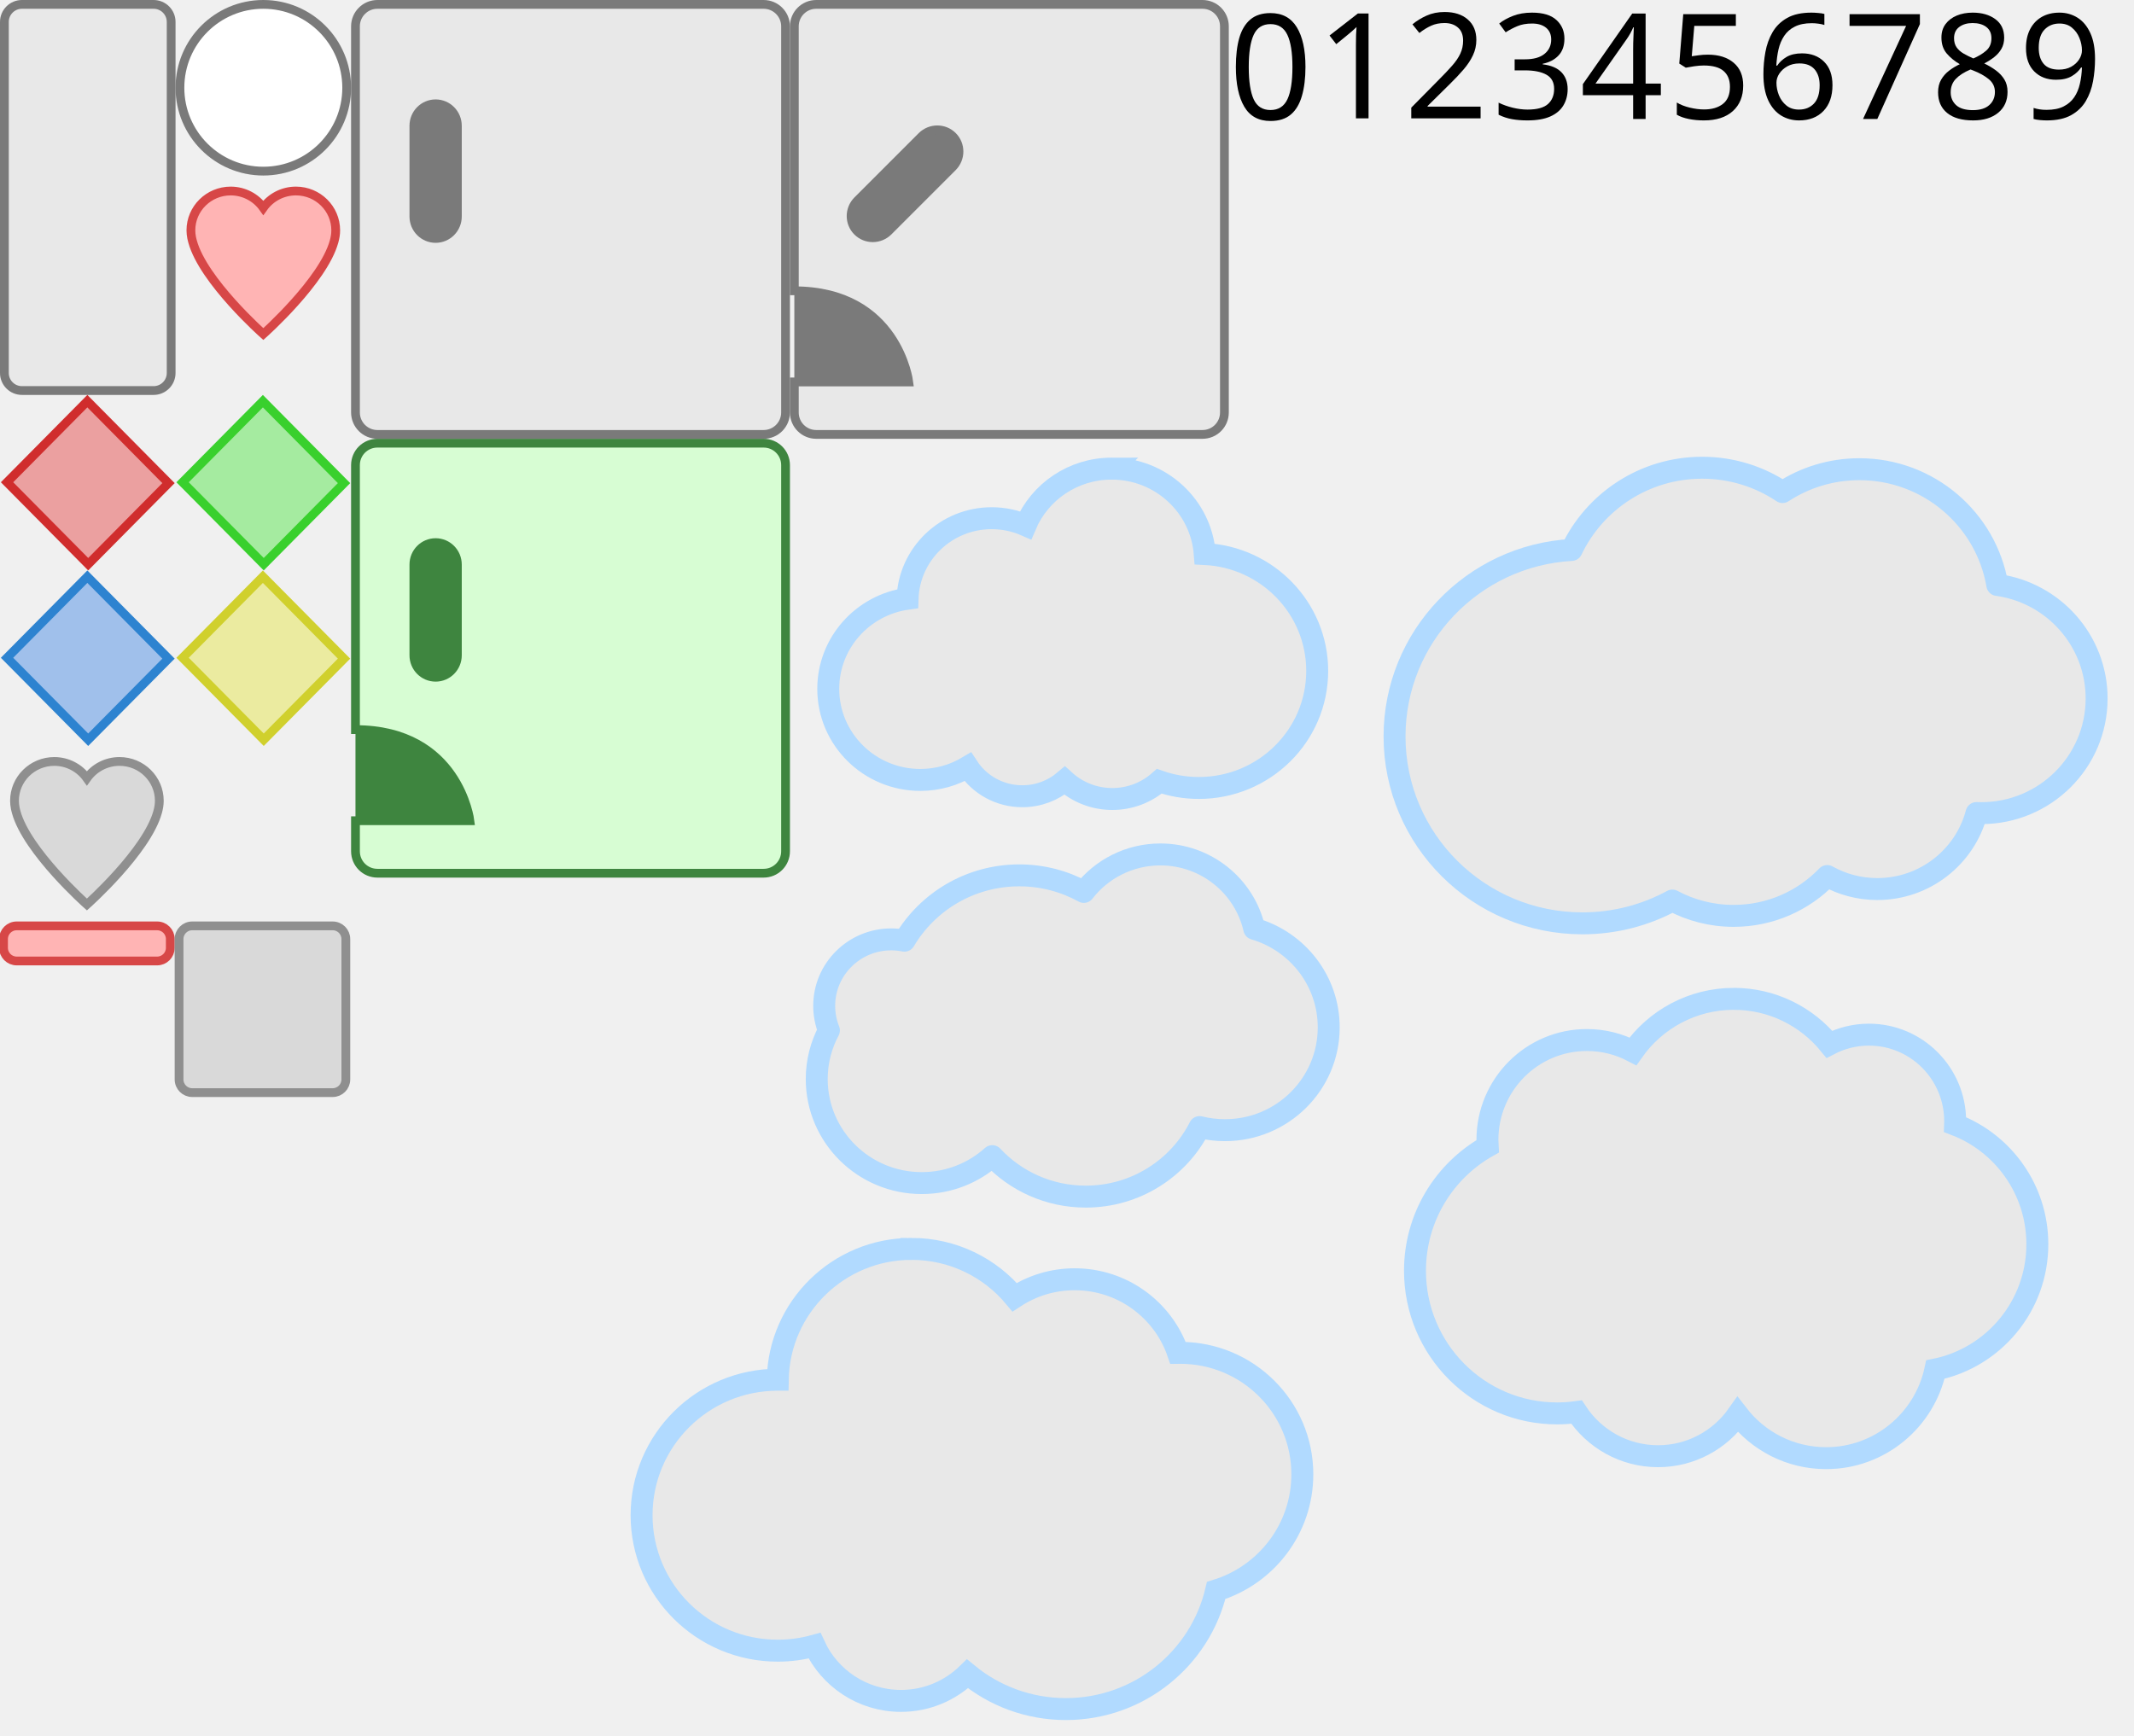
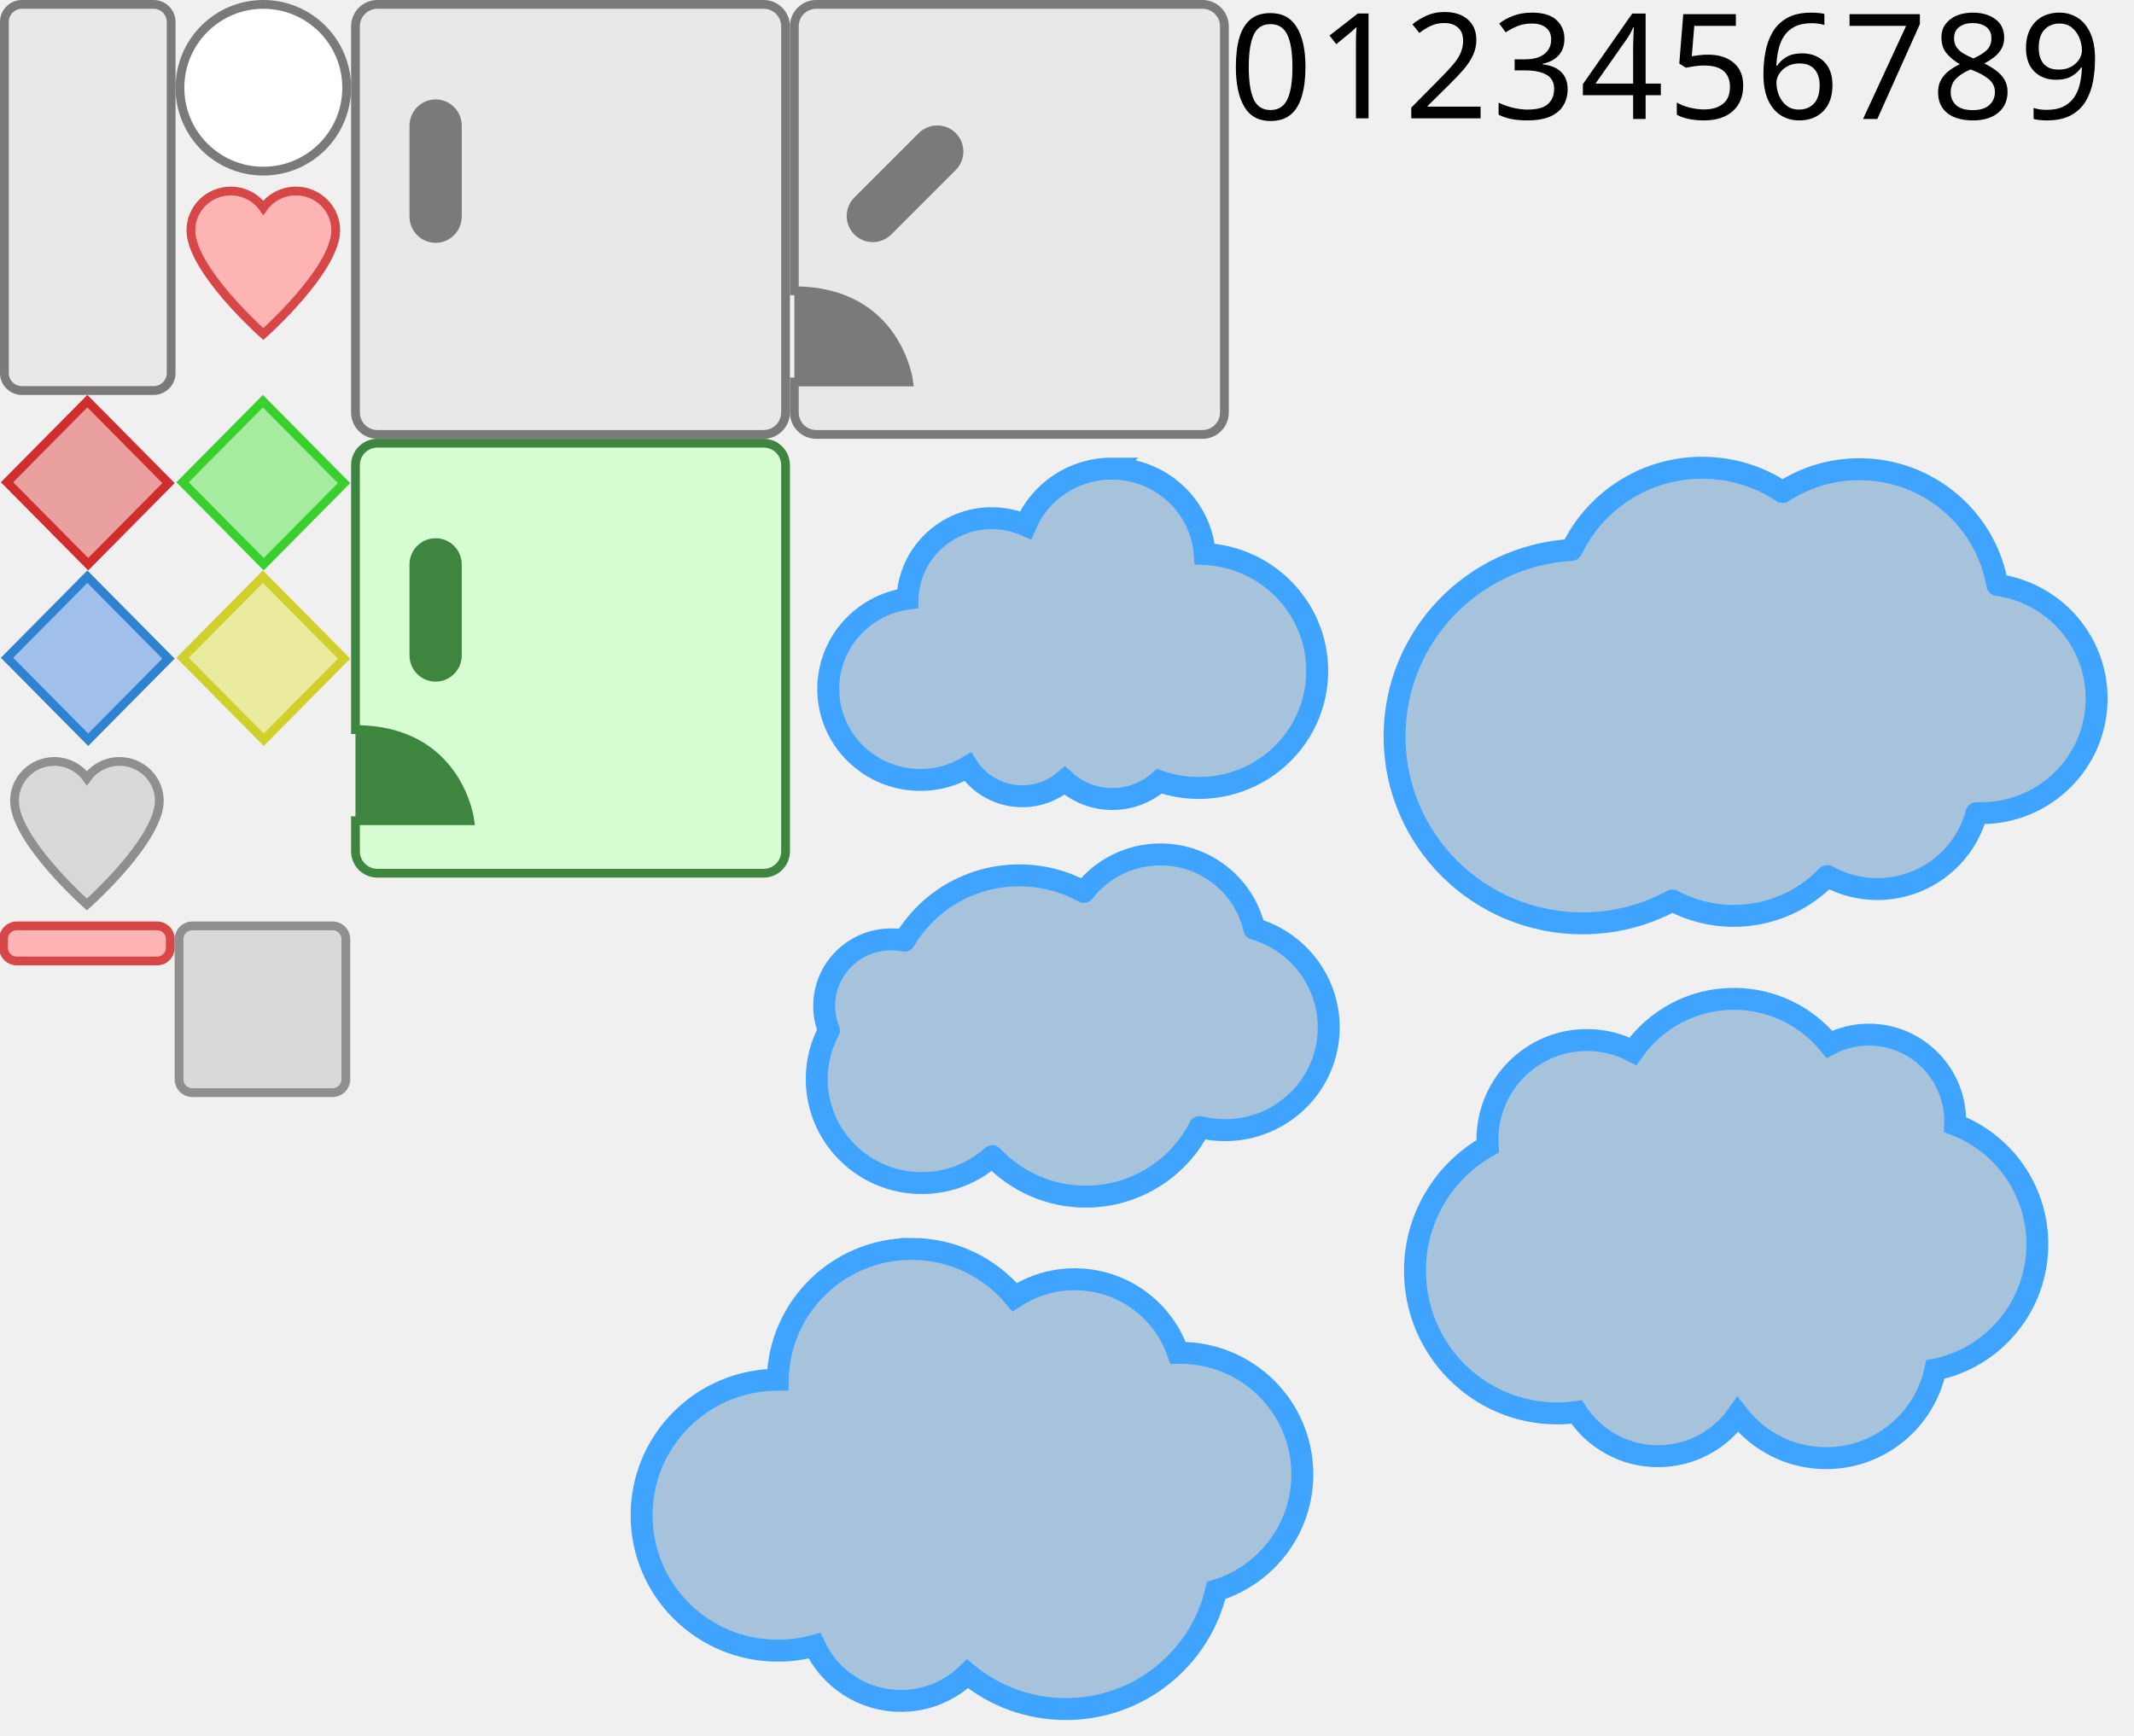
<svg xmlns="http://www.w3.org/2000/svg" width="486.262" height="395.558" id="svg2" version="1.1" style="enable-background:new">
  <defs id="defs4">
    <linearGradient id="linearGradient3915">
      <stop style="stop-color:#f8fcff;stop-opacity:0.88;" offset="0" id="stop3917" />
      <stop style="stop-color:#f2f2f2;stop-opacity:0.768;" offset="1" id="stop3919" />
    </linearGradient>
  </defs>
  <g id="layer1" transform="translate(0,-852.3622)" style="display:none">
    <rect style="opacity:1;fill:#d5d5d5;fill-opacity:1;fill-rule:nonzero;stroke:none;stroke-width:3;stroke-linecap:butt;stroke-linejoin:miter;stroke-miterlimit:4;stroke-dasharray:6, 3;stroke-dashoffset:0;stroke-opacity:1" id="rect4133" width="40" height="30" x="0" y="852.362" />
    <rect y="882.362" x="0" height="30" width="40" id="rect4135" style="opacity:1;fill:#e0e0e0;fill-opacity:1;fill-rule:nonzero;stroke:none;stroke-width:3;stroke-linecap:butt;stroke-linejoin:miter;stroke-miterlimit:4;stroke-dasharray:6, 3;stroke-dashoffset:0;stroke-opacity:1" />
    <rect style="opacity:1;fill:#d5d5d5;fill-opacity:1;fill-rule:nonzero;stroke:none;stroke-width:3;stroke-linecap:butt;stroke-linejoin:miter;stroke-miterlimit:4;stroke-dasharray:6, 3;stroke-dashoffset:0;stroke-opacity:1" id="rect4137" width="40" height="30" x="0" y="912.362" />
    <rect y="852.362" x="40" height="40" width="40" id="rect4154" style="opacity:1;fill:#c0c0c0;fill-opacity:1;fill-rule:nonzero;stroke:none;stroke-width:3;stroke-linecap:butt;stroke-linejoin:miter;stroke-miterlimit:4;stroke-dasharray:6, 3;stroke-dashoffset:0;stroke-opacity:1" />
    <rect style="opacity:1;fill:#aaaaaa;fill-opacity:1;fill-rule:nonzero;stroke:none;stroke-width:3;stroke-linecap:butt;stroke-linejoin:miter;stroke-miterlimit:4;stroke-dasharray:6, 3;stroke-dashoffset:0;stroke-opacity:1" id="rect4159" width="40" height="40" x="40" y="892.362" />
    <rect y="852.362" x="80" height="100" width="100" id="rect4209" style="opacity:1;fill:#9e9e9e;fill-opacity:1;fill-rule:nonzero;stroke:none;stroke-width:3;stroke-linecap:butt;stroke-linejoin:miter;stroke-miterlimit:4;stroke-dasharray:6, 3;stroke-dashoffset:0;stroke-opacity:1" />
    <rect style="opacity:1;fill:#c4c4c4;fill-opacity:1;fill-rule:nonzero;stroke:none;stroke-width:3;stroke-linecap:butt;stroke-linejoin:miter;stroke-miterlimit:4;stroke-dasharray:6, 3;stroke-dashoffset:0;stroke-opacity:1" id="rect4211" width="100" height="100" x="80" y="952.362" />
    <rect y="852.362" x="180" height="100" width="100" id="rect4213" style="opacity:1;fill:#7e7e7e;fill-opacity:1;fill-rule:nonzero;stroke:none;stroke-width:3;stroke-linecap:butt;stroke-linejoin:miter;stroke-miterlimit:4;stroke-dasharray:6, 3;stroke-dashoffset:0;stroke-opacity:1" />
    <rect style="opacity:1;fill:#969696;fill-opacity:1;fill-rule:nonzero;stroke:none;stroke-width:5;stroke-linecap:butt;stroke-linejoin:miter;stroke-miterlimit:4;stroke-dasharray:none;stroke-dashoffset:0;stroke-opacity:1;enable-background:new" id="rect4459" width="128.874" height="88.881" x="180" y="952.362" />
    <rect y="952.362" x="308.874" height="117.015" width="177.388" id="rect4491" style="opacity:1;fill:#c1c1c1;fill-opacity:1;fill-rule:nonzero;stroke:none;stroke-width:5;stroke-linecap:butt;stroke-linejoin:miter;stroke-miterlimit:4;stroke-dasharray:none;stroke-dashoffset:0;stroke-opacity:1;enable-background:new" />
    <rect y="952.362" x="180" height="88.881" width="128.874" id="rect4493" style="opacity:1;fill:#969696;fill-opacity:1;fill-rule:nonzero;stroke:none;stroke-width:5;stroke-linecap:butt;stroke-linejoin:miter;stroke-miterlimit:4;stroke-dasharray:none;stroke-dashoffset:0;stroke-opacity:1;enable-background:new" />
    <rect style="opacity:1;fill:#626262;fill-opacity:1;fill-rule:nonzero;stroke:none;stroke-width:5;stroke-linecap:butt;stroke-linejoin:miter;stroke-miterlimit:4;stroke-dasharray:none;stroke-dashoffset:0;stroke-opacity:1;enable-background:new" id="rect4495" width="131.461" height="89.662" x="178.707" y="1041.243" />
    <rect style="opacity:1;fill:#969696;fill-opacity:1;fill-rule:nonzero;stroke:none;stroke-width:5;stroke-linecap:butt;stroke-linejoin:miter;stroke-miterlimit:4;stroke-dasharray:none;stroke-dashoffset:0;stroke-opacity:1;enable-background:new" id="rect4497" width="168.538" height="125.901" x="309.062" y="1069.377" />
    <rect style="opacity:1;fill:#c1c1c1;fill-opacity:1;fill-rule:nonzero;stroke:none;stroke-width:5;stroke-linecap:butt;stroke-linejoin:miter;stroke-miterlimit:4;stroke-dasharray:none;stroke-dashoffset:0;stroke-opacity:1;enable-background:new" id="rect4499" width="177.388" height="117.015" x="132.779" y="1130.905" />
    <rect style="opacity:1;fill:#606060;fill-opacity:1;fill-rule:nonzero;stroke:none;stroke-width:2;stroke-linecap:butt;stroke-linejoin:miter;stroke-miterlimit:4;stroke-dasharray:none;stroke-dashoffset:0;stroke-opacity:1" id="rect4170" width="40" height="40" x="0" y="942.362" />
    <rect y="942.362" x="40" height="40" width="40" id="rect4182" style="opacity:1;fill:#606060;fill-opacity:1;fill-rule:nonzero;stroke:none;stroke-width:2;stroke-linecap:butt;stroke-linejoin:miter;stroke-miterlimit:4;stroke-dasharray:none;stroke-dashoffset:0;stroke-opacity:1" />
    <rect style="opacity:1;fill:#606060;fill-opacity:1;fill-rule:nonzero;stroke:none;stroke-width:2;stroke-linecap:butt;stroke-linejoin:miter;stroke-miterlimit:4;stroke-dasharray:none;stroke-dashoffset:0;stroke-opacity:1" id="rect4186" width="40" height="40" x="0" y="982.362" />
    <rect style="opacity:1;fill:#606060;fill-opacity:1;fill-rule:nonzero;stroke:none;stroke-width:2;stroke-linecap:butt;stroke-linejoin:miter;stroke-miterlimit:4;stroke-dasharray:none;stroke-dashoffset:0;stroke-opacity:1" id="rect4188" width="40" height="40" x="40" y="982.362" />
    <rect y="1022.362" x="-0.197" height="40" width="40" id="rect4223" style="opacity:1;fill:#aaaaaa;fill-opacity:1;fill-rule:nonzero;stroke:none;stroke-width:3;stroke-linecap:butt;stroke-linejoin:miter;stroke-miterlimit:4;stroke-dasharray:6, 3;stroke-dashoffset:0;stroke-opacity:1" />
    <rect y="1062.362" x="-0.197" height="40" width="40" id="rect4288" style="opacity:1;fill:#aaaaaa;fill-opacity:1;fill-rule:nonzero;stroke:none;stroke-width:3;stroke-linecap:butt;stroke-linejoin:miter;stroke-miterlimit:4;stroke-dasharray:6, 3;stroke-dashoffset:0;stroke-opacity:1" />
    <rect style="opacity:1;fill:#aaaaaa;fill-opacity:1;fill-rule:nonzero;stroke:none;stroke-width:3;stroke-linecap:butt;stroke-linejoin:miter;stroke-miterlimit:4;stroke-dasharray:6, 3;stroke-dashoffset:0;stroke-opacity:1" id="rect4292" width="40" height="40" x="39.803" y="1062.362" />
    <rect style="opacity:1;fill:#d9d9d9;fill-opacity:1;fill-rule:nonzero;stroke:none;stroke-width:2;stroke-linecap:butt;stroke-linejoin:miter;stroke-miterlimit:4;stroke-dasharray:none;stroke-dashoffset:0;stroke-opacity:1;enable-background:new" id="rect4196" width="20" height="30" x="280" y="852.362" />
    <rect y="852.362" x="300" height="30" width="20" id="rect4231" style="opacity:1;fill:#bababa;fill-opacity:1;fill-rule:nonzero;stroke:none;stroke-width:2;stroke-linecap:butt;stroke-linejoin:miter;stroke-miterlimit:4;stroke-dasharray:none;stroke-dashoffset:0;stroke-opacity:1;enable-background:new" />
    <rect y="852.362" x="320" height="30" width="20" id="rect4235" style="opacity:1;fill:#d9d9d9;fill-opacity:1;fill-rule:nonzero;stroke:none;stroke-width:2;stroke-linecap:butt;stroke-linejoin:miter;stroke-miterlimit:4;stroke-dasharray:none;stroke-dashoffset:0;stroke-opacity:1;enable-background:new" />
    <rect style="opacity:1;fill:#bababa;fill-opacity:1;fill-rule:nonzero;stroke:none;stroke-width:2;stroke-linecap:butt;stroke-linejoin:miter;stroke-miterlimit:4;stroke-dasharray:none;stroke-dashoffset:0;stroke-opacity:1;enable-background:new" id="rect4237" width="20" height="30" x="340" y="852.362" />
    <rect style="opacity:1;fill:#d9d9d9;fill-opacity:1;fill-rule:nonzero;stroke:none;stroke-width:2;stroke-linecap:butt;stroke-linejoin:miter;stroke-miterlimit:4;stroke-dasharray:none;stroke-dashoffset:0;stroke-opacity:1;enable-background:new" id="rect4239" width="20" height="30" x="360" y="852.362" />
    <rect y="852.362" x="380" height="30" width="20" id="rect4241" style="opacity:1;fill:#bababa;fill-opacity:1;fill-rule:nonzero;stroke:none;stroke-width:2;stroke-linecap:butt;stroke-linejoin:miter;stroke-miterlimit:4;stroke-dasharray:none;stroke-dashoffset:0;stroke-opacity:1;enable-background:new" />
    <rect y="852.362" x="400" height="30" width="20" id="rect4243" style="opacity:1;fill:#d9d9d9;fill-opacity:1;fill-rule:nonzero;stroke:none;stroke-width:2;stroke-linecap:butt;stroke-linejoin:miter;stroke-miterlimit:4;stroke-dasharray:none;stroke-dashoffset:0;stroke-opacity:1;enable-background:new" />
    <rect style="opacity:1;fill:#bababa;fill-opacity:1;fill-rule:nonzero;stroke:none;stroke-width:2;stroke-linecap:butt;stroke-linejoin:miter;stroke-miterlimit:4;stroke-dasharray:none;stroke-dashoffset:0;stroke-opacity:1;enable-background:new" id="rect4245" width="20" height="30" x="420" y="852.362" />
    <rect style="opacity:1;fill:#d9d9d9;fill-opacity:1;fill-rule:nonzero;stroke:none;stroke-width:2;stroke-linecap:butt;stroke-linejoin:miter;stroke-miterlimit:4;stroke-dasharray:none;stroke-dashoffset:0;stroke-opacity:1;enable-background:new" id="rect4247" width="20" height="30" x="440" y="852.362" />
    <rect y="852.362" x="460" height="30" width="20" id="rect4249" style="opacity:1;fill:#bababa;fill-opacity:1;fill-rule:nonzero;stroke:none;stroke-width:2;stroke-linecap:butt;stroke-linejoin:miter;stroke-miterlimit:4;stroke-dasharray:none;stroke-dashoffset:0;stroke-opacity:1;enable-background:new" />
  </g>
  <g id="layer7">
    <rect style="display:inline;opacity:1;fill:#a5eba0;fill-opacity:1;fill-rule:nonzero;stroke:#39d02d;stroke-width:2;stroke-linecap:butt;stroke-linejoin:miter;stroke-miterlimit:4;stroke-dasharray:none;stroke-dashoffset:0;stroke-opacity:1;enable-background:new" id="rect4172" width="26.007" height="26.283" x="-47.766" y="106.896" transform="matrix(0.7035998,-0.7105964,0.7035998,0.7105964,0,0)" />
    <rect transform="matrix(0.7035998,-0.7105964,0.7035998,0.7105964,0,0)" y="78.471" x="-76.19" height="26.283" width="26.007" id="rect4184" style="display:inline;opacity:1;fill:#eba0a0;fill-opacity:1;fill-rule:nonzero;stroke:#d02d2d;stroke-width:2;stroke-linecap:butt;stroke-linejoin:miter;stroke-miterlimit:4;stroke-dasharray:none;stroke-dashoffset:0;stroke-opacity:1;enable-background:new" />
    <rect transform="matrix(0.7035998,-0.7105964,0.7035998,0.7105964,0,0)" y="135.041" x="-75.911" height="26.283" width="26.007" id="rect4190" style="display:inline;opacity:1;fill:#ebeba0;fill-opacity:1;fill-rule:nonzero;stroke:#d0d02d;stroke-width:2;stroke-linecap:butt;stroke-linejoin:miter;stroke-miterlimit:4;stroke-dasharray:none;stroke-dashoffset:0;stroke-opacity:1;enable-background:new" />
    <rect style="display:inline;opacity:1;fill:#a0c0eb;fill-opacity:1;fill-rule:nonzero;stroke:#2d83d0;stroke-width:2;stroke-linecap:butt;stroke-linejoin:miter;stroke-miterlimit:4;stroke-dasharray:none;stroke-dashoffset:0;stroke-opacity:1;enable-background:new" id="rect4192" width="26.007" height="26.283" x="-104.336" y="106.616" transform="matrix(0.7035998,-0.7105964,0.7035998,0.7105964,0,0)" />
    <text xml:space="preserve" style="font-style:normal;font-weight:normal;font-size:30px;line-height:125%;font-family:Sans;letter-spacing:0px;word-spacing:0px;fill:#000000;fill-opacity:1;stroke:none;stroke-width:1px;stroke-linecap:butt;stroke-linejoin:miter;stroke-opacity:1" x="61.915" y="209.48" id="text4219">
      <tspan id="tspan4221" x="61.915" y="209.48" />
    </text>
  </g>
  <g id="layer2" style="display:inline" transform="translate(0,-1.9073486e-6)">
    <rect style="opacity:1;fill:#e8e8e8;fill-opacity:1;fill-rule:nonzero;stroke:#7a7a7a;stroke-width:2;stroke-linecap:butt;stroke-linejoin:miter;stroke-miterlimit:4;stroke-dasharray:none;stroke-dashoffset:0;stroke-opacity:1" id="rect4140" width="38" height="88" x="1" y="1" rx="4" ry="4" />
  </g>
  <g id="layer3" style="display:inline" transform="translate(0,-1.9073486e-6)">
    <circle style="opacity:1;fill:#ffffff;fill-opacity:1;fill-rule:nonzero;stroke:#7a7a7a;stroke-width:2;stroke-linecap:butt;stroke-linejoin:miter;stroke-miterlimit:4;stroke-dasharray:none;stroke-dashoffset:0;stroke-opacity:1" id="path4157" cx="60" cy="20" r="19" />
  </g>
  <g id="layer4" transform="translate(0,-1.9073486e-6)">
    <path style="display:inline;opacity:1;fill:#ffb4b4;fill-opacity:1;fill-rule:nonzero;stroke:#d74747;stroke-width:2;stroke-linecap:butt;stroke-linejoin:miter;stroke-miterlimit:4;stroke-dasharray:none;stroke-dashoffset:0;stroke-opacity:1" d="m 52.575,43.529 c -5.012,0 -9.077,4.014 -9.075,8.966 1.15e-4,0.27 0.017,0.539 0.043,0.807 0.005,0.055 0.015,0.11 0.021,0.166 0.058,0.53 0.162,1.053 0.313,1.565 2.447,8.968 16.123,21.1 16.123,21.1 0,0 13.657,-12.139 16.123,-21.102 0.228,-0.829 0.377,-1.677 0.377,-2.536 0.002,-4.952 -4.063,-8.966 -9.075,-8.966 -2.959,0.002 -5.731,1.429 -7.428,3.824 -1.696,-2.393 -4.465,-3.82 -7.422,-3.824 z" id="circle4192" />
    <path id="path4225" d="m 12.378,173.529 c -5.012,0 -9.077,4.014 -9.075,8.966 1.15e-4,0.27 0.017,0.539 0.043,0.807 0.005,0.055 0.015,0.11 0.021,0.166 0.058,0.53 0.162,1.054 0.313,1.565 2.447,8.968 16.123,21.1 16.123,21.1 0,0 13.657,-12.139 16.123,-21.102 0.228,-0.829 0.377,-1.677 0.377,-2.536 0.002,-4.952 -4.063,-8.966 -9.075,-8.966 -2.959,0.002 -5.731,1.429 -7.428,3.824 -1.696,-2.393 -4.465,-3.82 -7.422,-3.824 z" style="display:inline;opacity:1;fill:#d9d9d9;fill-opacity:1;fill-rule:nonzero;stroke:#8f8f8f;stroke-width:2;stroke-linecap:butt;stroke-linejoin:miter;stroke-miterlimit:4;stroke-dasharray:none;stroke-dashoffset:0;stroke-opacity:1" />
  </g>
  <g id="layer5" transform="translate(0,-1.9073486e-6)">
    <rect style="opacity:1;fill:#7a7a7a;fill-opacity:1;fill-rule:nonzero;stroke:none;stroke-width:2;stroke-linecap:butt;stroke-linejoin:miter;stroke-miterlimit:4;stroke-dasharray:none;stroke-dashoffset:0;stroke-opacity:1" id="rect4282" width="98" height="98" x="181" y="1" rx="5" ry="5" />
    <g id="g4274" transform="translate(0,100)" style="stroke:none;fill:#3e853f;fill-opacity:1">
      <rect style="opacity:1;fill:#3e853f;fill-opacity:1;fill-rule:nonzero;stroke:none;stroke-width:2;stroke-linecap:butt;stroke-linejoin:miter;stroke-miterlimit:4;stroke-dasharray:none;stroke-dashoffset:0;stroke-opacity:1" id="rect4276" width="98" height="98" x="81" y="1" rx="5" ry="5" />
      <rect style="opacity:1;fill:#3e853f;fill-opacity:1;fill-rule:nonzero;stroke:none;stroke-width:2;stroke-linecap:butt;stroke-linejoin:miter;stroke-miterlimit:4;stroke-dasharray:none;stroke-dashoffset:0;stroke-opacity:1" id="rect4278" width="9.913" height="30.682" x="94.307" y="23.657" rx="5" ry="5" />
    </g>
    <path id="path4270" d="m 186,1 88,0 c 2.77,0 5,2.23 5,5 l 0,88 c 0,2.77 -2.23,5 -5,5 l -88,0 c -2.77,0 -5,-2.23 -5,-5 l 0,-6.96 26.079,0 c 0,0 -2.553,-20.769 -26.079,-20.769 l 0,-60.271 c 0,-2.77 2.23,-5 5,-5 z" style="opacity:1;fill:#e8e8e8;fill-opacity:1;fill-rule:nonzero;stroke:#7a7a7a;stroke-width:2;stroke-linecap:butt;stroke-linejoin:miter;stroke-miterlimit:4;stroke-dasharray:none;stroke-dashoffset:0;stroke-opacity:1" />
    <g id="g4245">
      <rect ry="5" rx="5" y="1" x="81" height="98" width="98" id="rect4216" style="opacity:1;fill:#e8e8e8;fill-opacity:1;fill-rule:nonzero;stroke:#7a7a7a;stroke-width:2;stroke-linecap:butt;stroke-linejoin:miter;stroke-miterlimit:4;stroke-dasharray:none;stroke-dashoffset:0;stroke-opacity:1" />
      <rect ry="5" rx="5" y="23.657" x="94.307" height="30.682" width="9.913" id="rect4229" style="opacity:1;fill:#7a7a7a;fill-opacity:1;fill-rule:nonzero;stroke:#7a7a7a;stroke-width:2;stroke-linecap:butt;stroke-linejoin:miter;stroke-miterlimit:4;stroke-dasharray:none;stroke-dashoffset:0;stroke-opacity:1" />
    </g>
    <path style="fill:none;fill-rule:evenodd;stroke:#7a7a7a;stroke-width:0;stroke-linecap:butt;stroke-linejoin:miter;stroke-opacity:1;stroke-miterlimit:4;stroke-dasharray:none" d="M 185.978,22.657 205.685,8.614" id="path4233" />
    <path style="opacity:1;fill:#d7fdd3;fill-opacity:1;fill-rule:nonzero;stroke:#3e853f;stroke-width:2;stroke-linecap:butt;stroke-linejoin:miter;stroke-miterlimit:4;stroke-dasharray:none;stroke-dashoffset:0;stroke-opacity:1" d="m 86,101 88,0 c 2.77,0 5,2.23 5,5 l 0,88 c 0,2.77 -2.23,5 -5,5 l -88,0 c -2.77,0 -5,-2.23 -5,-5 l 0,-6.96 26.079,0 c 0,0 -2.553,-20.769 -26.079,-20.769 L 81,106 c 0,-2.77 2.23,-5 5,-5 z" id="rect4251" />
    <rect ry="5" rx="5" y="123.657" x="94.307" height="30.682" width="9.913" id="rect4253" style="opacity:1;fill:#3e853f;fill-opacity:1;fill-rule:nonzero;stroke:#3e853f;stroke-width:2;stroke-linecap:butt;stroke-linejoin:miter;stroke-miterlimit:4;stroke-dasharray:none;stroke-dashoffset:0;stroke-opacity:1" />
    <rect style="opacity:1;fill:#7a7a7a;fill-opacity:1;fill-rule:nonzero;stroke:#7a7a7a;stroke-width:2;stroke-linecap:butt;stroke-linejoin:miter;stroke-miterlimit:4;stroke-dasharray:none;stroke-dashoffset:0;stroke-opacity:1" id="rect4284" width="9.913" height="30.682" x="170.483" y="-131.549" rx="5" ry="5" transform="matrix(0.7071068,0.7071068,-0.7071068,0.7071068,0,0)" />
  </g>
  <g id="layer6">
-     <path style="fill:#e8e8e8;fill-opacity:1;fill-rule:nonzero;stroke:#b1daff;stroke-width:5;stroke-linecap:round;stroke-linejoin:round;stroke-miterlimit:4;stroke-dasharray:none;stroke-opacity:1;enable-background:new" d="m 264.402,194.722 c -7.108,0 -13.426,3.35 -17.437,8.54 -4.356,-2.401 -9.366,-3.773 -14.704,-3.773 -11.163,0 -20.916,5.983 -26.173,14.885 -0.969,-0.191 -1.973,-0.298 -2.998,-0.298 -8.445,0 -15.285,6.783 -15.285,15.148 0,1.978 0.38,3.867 1.076,5.599 -1.773,3.31 -2.776,7.083 -2.776,11.091 0,13.091 10.713,23.703 23.928,23.703 6.187,0 11.826,-2.321 16.074,-6.139 5.302,5.674 12.882,9.223 21.303,9.223 11.345,0 21.17,-6.446 25.943,-15.845 1.847,0.459 3.783,0.703 5.774,0.703 13.059,0 23.641,-10.49 23.641,-23.426 0,-10.637 -7.159,-19.611 -16.963,-22.467 -2.205,-9.698 -10.947,-16.946 -21.403,-16.946 z" id="path6037" />
-     <path style="fill:#e8e8e8;fill-opacity:1;fill-rule:nonzero;stroke:#b1daff;stroke-width:5;stroke-miterlimit:4;stroke-dasharray:none;stroke-opacity:1;enable-background:new" d="m 207.7,284.614 c -16.659,0 -30.192,13.303 -30.477,29.815 -0.002,0 -0.005,0 -0.006,0 -17.133,0 -31.024,13.825 -31.024,30.877 0,17.052 13.891,30.871 31.024,30.871 2.903,0 5.712,-0.397 8.376,-1.139 3.421,7.427 10.958,12.585 19.703,12.585 5.906,0 11.257,-2.353 15.165,-6.168 6.085,5.014 13.893,8.03 22.41,8.03 16.668,0 30.627,-11.541 34.251,-27.032 11.368,-3.477 19.633,-14.008 19.633,-26.463 0,-15.288 -12.449,-27.685 -27.81,-27.685 -0.174,0 -0.348,0.004 -0.521,0.006 -3.336,-9.757 -12.616,-16.776 -23.548,-16.776 -5.054,0 -9.755,1.505 -13.68,4.082 -5.592,-6.722 -14.043,-11.005 -23.496,-11.005 z" id="path4157-9" />
-     <path style="fill:#e8e8e8;fill-opacity:1;fill-rule:nonzero;stroke:#b1daff;stroke-width:5;stroke-miterlimit:4;stroke-dasharray:none;stroke-opacity:1;enable-background:new" d="m 395.074,227.63 c -9.5,0 -17.894,4.722 -22.989,11.959 -3.136,-1.645 -6.704,-2.575 -10.488,-2.575 -12.519,0 -22.667,10.186 -22.667,22.751 0,0.497 0.015,0.989 0.046,1.478 -9.877,5.567 -16.552,16.179 -16.552,28.358 0,17.95 14.5,32.504 32.384,32.504 1.504,0 2.98,-0.107 4.43,-0.306 3.973,6.057 10.805,10.059 18.571,10.059 7.508,0 14.146,-3.742 18.168,-9.464 4.657,6.029 11.941,9.909 20.13,9.909 12.229,0 22.446,-8.653 24.899,-20.193 13.253,-2.699 23.231,-14.462 23.231,-28.56 0,-12.456 -7.789,-23.086 -18.743,-27.255 0.01,-0.259 0.018,-0.518 0.018,-0.78 0,-10.894 -8.799,-19.725 -19.652,-19.725 -3.248,0 -6.31,0.794 -9.009,2.194 -5.16,-6.319 -13,-10.353 -21.775,-10.353 z" id="path4191-4" />
-     <path id="path6176-4" d="m 387.863,106.593 c -13.14,0 -24.478,7.661 -29.756,18.736 -22.492,1.274 -40.34,19.816 -40.34,42.508 0,23.517 19.169,42.585 42.811,42.585 7.424,0 14.408,-1.884 20.494,-5.191 4.157,2.225 8.903,3.489 13.954,3.489 8.389,0 15.96,-3.485 21.332,-9.076 3.377,1.885 7.266,2.965 11.413,2.965 10.851,0 19.982,-7.353 22.611,-17.326 0.365,0.015 0.728,0.026 1.097,0.026 14.505,-3e-5 26.265,-11.698 26.265,-26.127 0,-13.201 -9.844,-24.116 -22.628,-25.878 -2.557,-14.972 -15.652,-26.376 -31.432,-26.376 -6.464,0 -12.48,1.92 -17.505,5.208 -5.237,-3.496 -11.536,-5.543 -18.317,-5.543 z" style="display:inline;fill:#e8e8e8;fill-opacity:1;fill-rule:nonzero;stroke:#b1daff;stroke-width:5;stroke-linecap:round;stroke-linejoin:round;stroke-miterlimit:4;stroke-dasharray:none;stroke-dashoffset:0;stroke-opacity:1;marker-start:none;enable-background:new" />
-     <path style="fill:#e8e8e8;fill-opacity:1;fill-rule:nonzero;stroke:#b1daff;stroke-width:5;stroke-miterlimit:4;stroke-dasharray:none;stroke-opacity:1;enable-background:new" d="m 253.312,106.796 c -8.832,2e-5 -16.406,5.323 -19.62,12.903 -2.364,-1.031 -4.975,-1.605 -7.725,-1.605 -10.382,0 -18.837,8.158 -19.167,18.346 -10.21,1.401 -18.071,10.068 -18.071,20.551 0,11.459 9.394,20.749 20.982,20.749 3.958,0 7.658,-1.087 10.817,-2.971 2.632,4.026 7.209,6.689 12.417,6.689 3.691,0 7.071,-1.335 9.661,-3.547 2.861,2.592 6.673,4.175 10.859,4.175 4.11,0 7.858,-1.528 10.701,-4.036 2.817,0.986 5.849,1.522 9.007,1.522 14.898,0 26.971,-11.94 26.971,-26.672 0,-14.285 -11.353,-25.949 -25.623,-26.645 -0.813,-10.881 -10,-19.458 -21.21,-19.458 z" id="path4305-4" />
+     <path style="fill:#a7c3dc;fill-opacity:1;fill-rule:nonzero;stroke:#3fa4ff;stroke-width:5;stroke-linecap:round;stroke-linejoin:round;stroke-miterlimit:4;stroke-dasharray:none;stroke-opacity:1;enable-background:new" d="m 264.402,194.722 c -7.108,0 -13.426,3.35 -17.437,8.54 -4.356,-2.401 -9.366,-3.773 -14.704,-3.773 -11.163,0 -20.916,5.983 -26.173,14.885 -0.969,-0.191 -1.973,-0.298 -2.998,-0.298 -8.445,0 -15.285,6.783 -15.285,15.148 0,1.978 0.38,3.867 1.076,5.599 -1.773,3.31 -2.776,7.083 -2.776,11.091 0,13.091 10.713,23.703 23.928,23.703 6.187,0 11.826,-2.321 16.074,-6.139 5.302,5.674 12.882,9.223 21.303,9.223 11.345,0 21.17,-6.446 25.943,-15.845 1.847,0.459 3.783,0.703 5.774,0.703 13.059,0 23.641,-10.49 23.641,-23.426 0,-10.637 -7.159,-19.611 -16.963,-22.467 -2.205,-9.698 -10.947,-16.946 -21.403,-16.946 z" id="path6037" />
+     <path style="fill:#a7c3dc;fill-opacity:1;fill-rule:nonzero;stroke:#3fa4ff;stroke-width:5;stroke-miterlimit:4;stroke-dasharray:none;stroke-opacity:1;enable-background:new" d="m 207.7,284.614 c -16.659,0 -30.192,13.303 -30.477,29.815 -0.002,0 -0.005,0 -0.006,0 -17.133,0 -31.024,13.825 -31.024,30.877 0,17.052 13.891,30.871 31.024,30.871 2.903,0 5.712,-0.397 8.376,-1.139 3.421,7.427 10.958,12.585 19.703,12.585 5.906,0 11.257,-2.353 15.165,-6.168 6.085,5.014 13.893,8.03 22.41,8.03 16.668,0 30.627,-11.541 34.251,-27.032 11.368,-3.477 19.633,-14.008 19.633,-26.463 0,-15.288 -12.449,-27.685 -27.81,-27.685 -0.174,0 -0.348,0.004 -0.521,0.006 -3.336,-9.757 -12.616,-16.776 -23.548,-16.776 -5.054,0 -9.755,1.505 -13.68,4.082 -5.592,-6.722 -14.043,-11.005 -23.496,-11.005 z" id="path4157-9" />
+     <path style="fill:#a7c3dc;fill-opacity:1;fill-rule:nonzero;stroke:#3fa4ff;stroke-width:5;stroke-miterlimit:4;stroke-dasharray:none;stroke-opacity:1;enable-background:new" d="m 395.074,227.63 c -9.5,0 -17.894,4.722 -22.989,11.959 -3.136,-1.645 -6.704,-2.575 -10.488,-2.575 -12.519,0 -22.667,10.186 -22.667,22.751 0,0.497 0.015,0.989 0.046,1.478 -9.877,5.567 -16.552,16.179 -16.552,28.358 0,17.95 14.5,32.504 32.384,32.504 1.504,0 2.98,-0.107 4.43,-0.306 3.973,6.057 10.805,10.059 18.571,10.059 7.508,0 14.146,-3.742 18.168,-9.464 4.657,6.029 11.941,9.909 20.13,9.909 12.229,0 22.446,-8.653 24.899,-20.193 13.253,-2.699 23.231,-14.462 23.231,-28.56 0,-12.456 -7.789,-23.086 -18.743,-27.255 0.01,-0.259 0.018,-0.518 0.018,-0.78 0,-10.894 -8.799,-19.725 -19.652,-19.725 -3.248,0 -6.31,0.794 -9.009,2.194 -5.16,-6.319 -13,-10.353 -21.775,-10.353 z" id="path4191-4" />
+     <path id="path6176-4" d="m 387.863,106.593 c -13.14,0 -24.478,7.661 -29.756,18.736 -22.492,1.274 -40.34,19.816 -40.34,42.508 0,23.517 19.169,42.585 42.811,42.585 7.424,0 14.408,-1.884 20.494,-5.191 4.157,2.225 8.903,3.489 13.954,3.489 8.389,0 15.96,-3.485 21.332,-9.076 3.377,1.885 7.266,2.965 11.413,2.965 10.851,0 19.982,-7.353 22.611,-17.326 0.365,0.015 0.728,0.026 1.097,0.026 14.505,-3e-5 26.265,-11.698 26.265,-26.127 0,-13.201 -9.844,-24.116 -22.628,-25.878 -2.557,-14.972 -15.652,-26.376 -31.432,-26.376 -6.464,0 -12.48,1.92 -17.505,5.208 -5.237,-3.496 -11.536,-5.543 -18.317,-5.543 z" style="display:inline;fill:#a7c3dc;fill-opacity:1;fill-rule:nonzero;stroke:#3fa4ff;stroke-width:5;stroke-linecap:round;stroke-linejoin:round;stroke-miterlimit:4;stroke-dasharray:none;stroke-dashoffset:0;stroke-opacity:1;marker-start:none;enable-background:new" />
+     <path style="fill:#a7c3dc;fill-opacity:1;fill-rule:nonzero;stroke:#3fa4ff;stroke-width:5;stroke-miterlimit:4;stroke-dasharray:none;stroke-opacity:1;enable-background:new" d="m 253.312,106.796 c -8.832,2e-5 -16.406,5.323 -19.62,12.903 -2.364,-1.031 -4.975,-1.605 -7.725,-1.605 -10.382,0 -18.837,8.158 -19.167,18.346 -10.21,1.401 -18.071,10.068 -18.071,20.551 0,11.459 9.394,20.749 20.982,20.749 3.958,0 7.658,-1.087 10.817,-2.971 2.632,4.026 7.209,6.689 12.417,6.689 3.691,0 7.071,-1.335 9.661,-3.547 2.861,2.592 6.673,4.175 10.859,4.175 4.11,0 7.858,-1.528 10.701,-4.036 2.817,0.986 5.849,1.522 9.007,1.522 14.898,0 26.971,-11.94 26.971,-26.672 0,-14.285 -11.353,-25.949 -25.623,-26.645 -0.813,-10.881 -10,-19.458 -21.21,-19.458 z" id="path4305-4" />
    <rect style="opacity:1;fill:#ffb4b4;fill-opacity:1;fill-rule:nonzero;stroke:#d74747;stroke-width:2;stroke-linecap:butt;stroke-linejoin:miter;stroke-miterlimit:4;stroke-dasharray:none;stroke-dashoffset:0;stroke-opacity:1" id="rect4290" width="38" height="8" x="0.803" y="211" rx="3" ry="3" />
    <rect ry="3" rx="3" y="211" x="40.803" height="38" width="38" id="rect4294" style="opacity:1;fill:#d9d9d9;fill-opacity:1;fill-rule:nonzero;stroke:#8f8f8f;stroke-width:2;stroke-linecap:butt;stroke-linejoin:miter;stroke-miterlimit:4;stroke-dasharray:none;stroke-dashoffset:0;stroke-opacity:1" />
  </g>
  <g id="layer8">
    <text xml:space="preserve" style="font-style:normal;font-variant:normal;font-weight:normal;font-stretch:normal;font-size:33.462px;line-height:125%;font-family:'Droid Sans Mono';-inkscape-font-specification:'Droid Sans Mono';letter-spacing:0px;word-spacing:0px;fill:#000000;fill-opacity:1;stroke:none;stroke-width:1px;stroke-linecap:butt;stroke-linejoin:miter;stroke-opacity:1;enable-background:new" x="279.968" y="27.249" id="text4192">
      <tspan id="tspan4194" x="279.968" y="27.249">0</tspan>
    </text>
    <text xml:space="preserve" style="font-style:normal;font-weight:normal;font-size:27.5px;line-height:125%;font-family:Sans;letter-spacing:0px;word-spacing:0px;fill:#000000;fill-opacity:1;stroke:none;stroke-width:1px;stroke-linecap:butt;stroke-linejoin:miter;stroke-opacity:1" x="328.157" y="36.842" id="text4270">
      <tspan id="tspan4272" x="328.157" y="36.842" />
    </text>
    <text id="text4251" y="26.968" x="299.968" style="font-style:normal;font-variant:normal;font-weight:normal;font-stretch:normal;font-size:33.462px;line-height:125%;font-family:'Droid Sans Mono';-inkscape-font-specification:'Droid Sans Mono';letter-spacing:0px;word-spacing:0px;fill:#000000;fill-opacity:1;stroke:none;stroke-width:1px;stroke-linecap:butt;stroke-linejoin:miter;stroke-opacity:1;enable-background:new" xml:space="preserve">
      <tspan y="26.968" x="299.968" id="tspan4253">1</tspan>
    </text>
    <text id="text4255" y="26.968" x="319.968" style="font-style:normal;font-variant:normal;font-weight:normal;font-stretch:normal;font-size:33.462px;line-height:125%;font-family:'Droid Sans Mono';-inkscape-font-specification:'Droid Sans Mono';letter-spacing:0px;word-spacing:0px;fill:#000000;fill-opacity:1;stroke:none;stroke-width:1px;stroke-linecap:butt;stroke-linejoin:miter;stroke-opacity:1;enable-background:new" xml:space="preserve">
      <tspan y="26.968" x="319.968" id="tspan4257">2</tspan>
    </text>
    <text xml:space="preserve" style="font-style:normal;font-variant:normal;font-weight:normal;font-stretch:normal;font-size:33.462px;line-height:125%;font-family:'Droid Sans Mono';-inkscape-font-specification:'Droid Sans Mono';letter-spacing:0px;word-spacing:0px;fill:#000000;fill-opacity:1;stroke:none;stroke-width:1px;stroke-linecap:butt;stroke-linejoin:miter;stroke-opacity:1;enable-background:new" x="339.976" y="27.115" id="text4259">
      <tspan id="tspan4261" x="339.976" y="27.115">3</tspan>
    </text>
    <text id="text4263" y="27.115" x="359.976" style="font-style:normal;font-variant:normal;font-weight:normal;font-stretch:normal;font-size:33.462px;line-height:125%;font-family:'Droid Sans Mono';-inkscape-font-specification:'Droid Sans Mono';letter-spacing:0px;word-spacing:0px;fill:#000000;fill-opacity:1;stroke:none;stroke-width:1px;stroke-linecap:butt;stroke-linejoin:miter;stroke-opacity:1;enable-background:new" xml:space="preserve">
      <tspan y="27.115" x="359.976" id="tspan4265">4</tspan>
    </text>
    <text xml:space="preserve" style="font-style:normal;font-variant:normal;font-weight:normal;font-stretch:normal;font-size:33.462px;line-height:125%;font-family:'Droid Sans Mono';-inkscape-font-specification:'Droid Sans Mono';letter-spacing:0px;word-spacing:0px;fill:#000000;fill-opacity:1;stroke:none;stroke-width:1px;stroke-linecap:butt;stroke-linejoin:miter;stroke-opacity:1;enable-background:new" x="379.976" y="27.115" id="text4267">
      <tspan id="tspan4269" x="379.976" y="27.115">5</tspan>
    </text>
    <text id="text4271" y="27.115" x="399.976" style="font-style:normal;font-variant:normal;font-weight:normal;font-stretch:normal;font-size:33.462px;line-height:125%;font-family:'Droid Sans Mono';-inkscape-font-specification:'Droid Sans Mono';letter-spacing:0px;word-spacing:0px;fill:#000000;fill-opacity:1;stroke:none;stroke-width:1px;stroke-linecap:butt;stroke-linejoin:miter;stroke-opacity:1;enable-background:new" xml:space="preserve">
      <tspan y="27.115" x="399.976" id="tspan4273">6</tspan>
    </text>
    <text xml:space="preserve" style="font-style:normal;font-variant:normal;font-weight:normal;font-stretch:normal;font-size:33.462px;line-height:125%;font-family:'Droid Sans Mono';-inkscape-font-specification:'Droid Sans Mono';letter-spacing:0px;word-spacing:0px;fill:#000000;fill-opacity:1;stroke:none;stroke-width:1px;stroke-linecap:butt;stroke-linejoin:miter;stroke-opacity:1;enable-background:new" x="419.976" y="27.115" id="text4275">
      <tspan id="tspan4277" x="419.976" y="27.115">7</tspan>
    </text>
    <text id="text4279" y="27.115" x="439.976" style="font-style:normal;font-variant:normal;font-weight:normal;font-stretch:normal;font-size:33.462px;line-height:125%;font-family:'Droid Sans Mono';-inkscape-font-specification:'Droid Sans Mono';letter-spacing:0px;word-spacing:0px;fill:#000000;fill-opacity:1;stroke:none;stroke-width:1px;stroke-linecap:butt;stroke-linejoin:miter;stroke-opacity:1;enable-background:new" xml:space="preserve">
      <tspan y="27.115" x="439.976" id="tspan4281">8</tspan>
    </text>
    <text xml:space="preserve" style="font-style:normal;font-variant:normal;font-weight:normal;font-stretch:normal;font-size:33.462px;line-height:125%;font-family:'Droid Sans Mono';-inkscape-font-specification:'Droid Sans Mono';letter-spacing:0px;word-spacing:0px;fill:#000000;fill-opacity:1;stroke:none;stroke-width:1px;stroke-linecap:butt;stroke-linejoin:miter;stroke-opacity:1;enable-background:new" x="459.976" y="27.115" id="text4283">
      <tspan id="tspan4285" x="459.976" y="27.115">9</tspan>
    </text>
  </g>
</svg>
